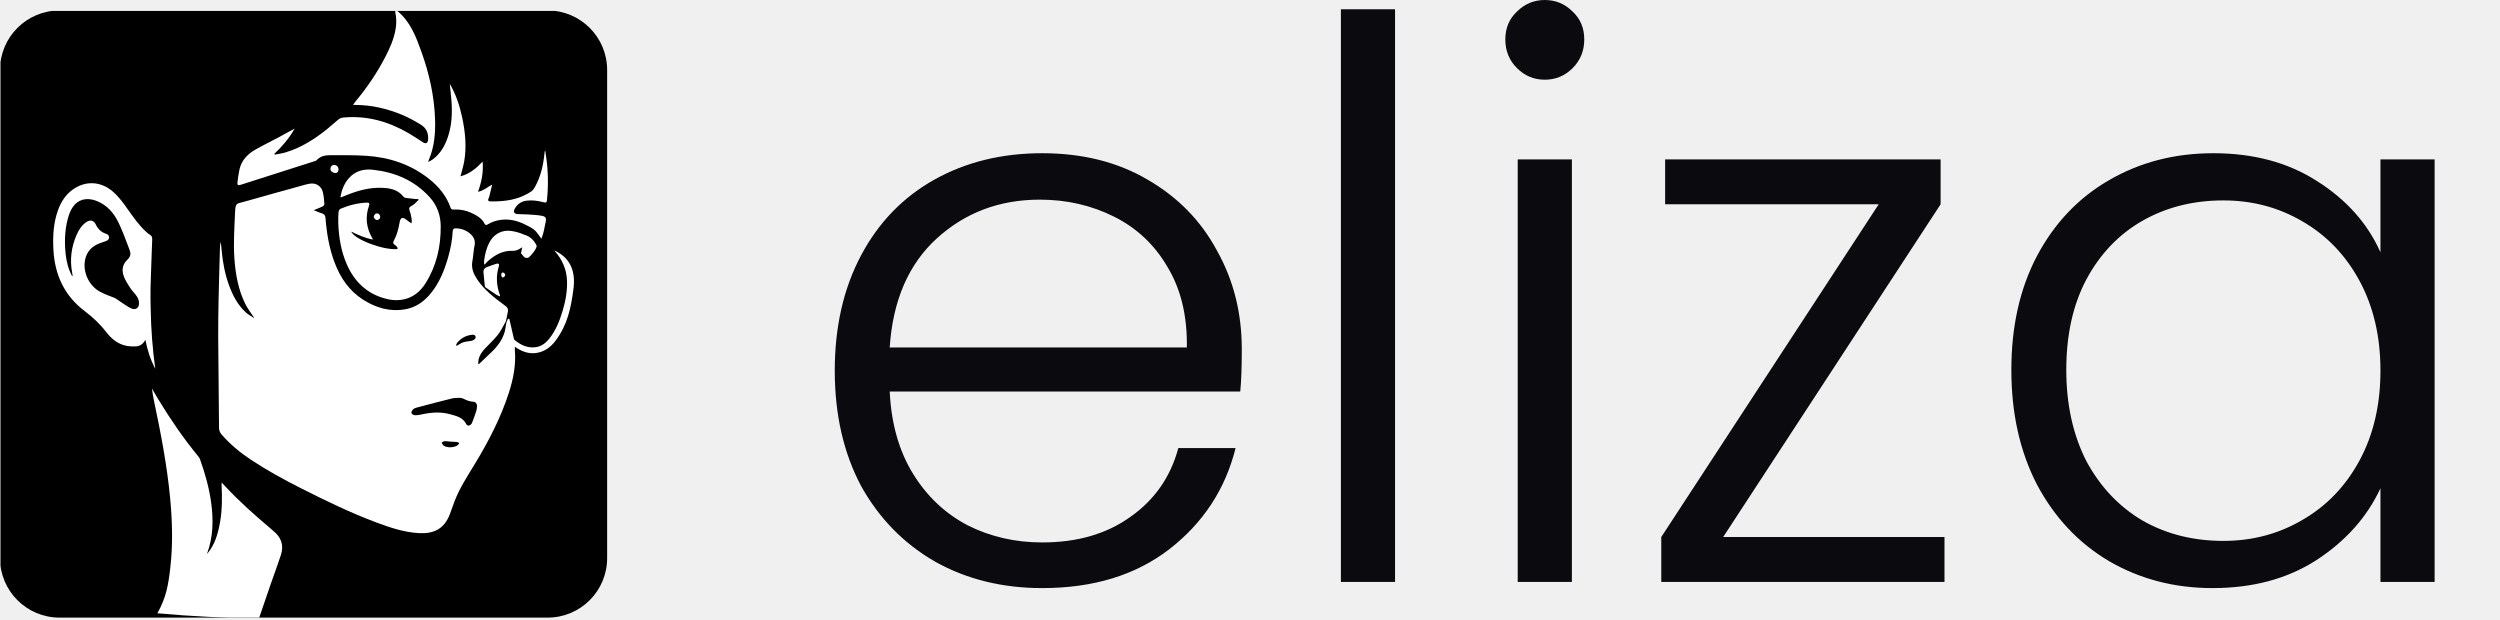
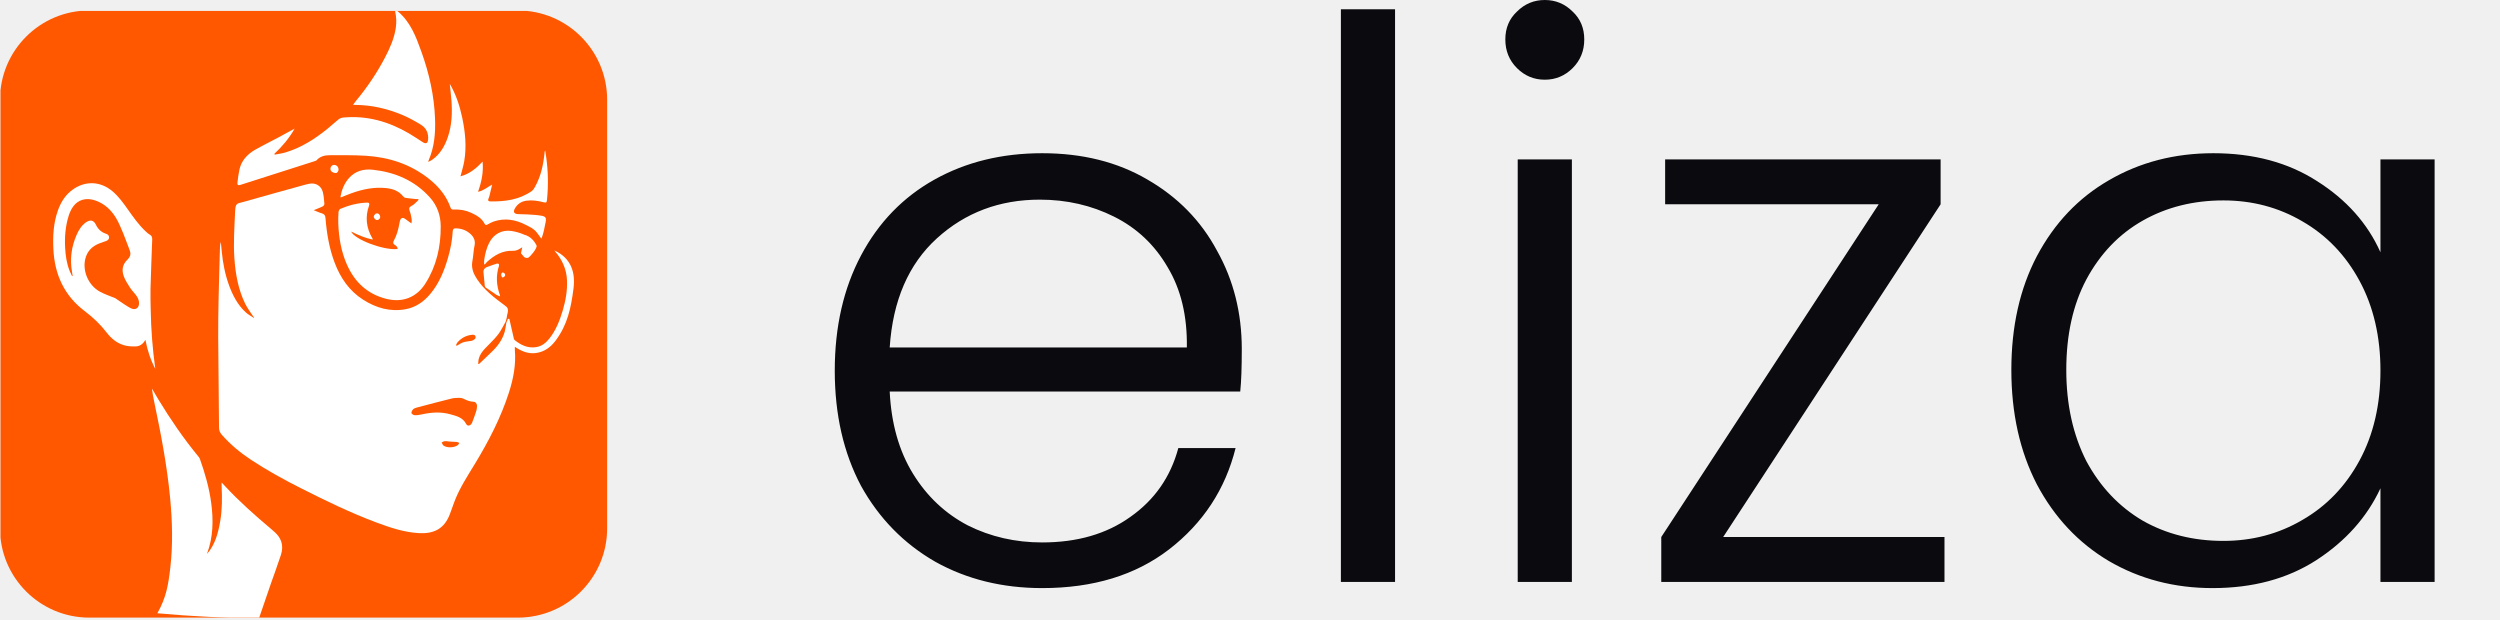
<svg xmlns="http://www.w3.org/2000/svg" width="420" height="104" viewBox="0 0 420 104" fill="none">
  <path d="M208.62 58.63C208.62 61.75 208.533 64.133 208.36 65.78H149.47C149.73 71.153 151.03 75.747 153.37 79.56C155.71 83.373 158.787 86.277 162.6 88.27C166.413 90.177 170.573 91.13 175.08 91.13C180.973 91.13 185.913 89.7 189.9 86.84C193.973 83.98 196.66 80.123 197.96 75.27H207.58C205.847 82.203 202.12 87.88 196.4 92.3C190.767 96.633 183.66 98.8 175.08 98.8C168.407 98.8 162.427 97.327 157.14 94.38C151.853 91.347 147.693 87.1 144.66 81.64C141.713 76.093 140.24 69.637 140.24 62.27C140.24 54.903 141.713 48.447 144.66 42.9C147.607 37.353 151.723 33.107 157.01 30.16C162.297 27.213 168.32 25.74 175.08 25.74C181.84 25.74 187.733 27.213 192.76 30.16C197.873 33.107 201.773 37.093 204.46 42.12C207.233 47.06 208.62 52.563 208.62 58.63ZM199.39 58.37C199.477 53.083 198.393 48.577 196.14 44.85C193.973 41.123 190.983 38.307 187.17 36.4C183.357 34.493 179.197 33.54 174.69 33.54C167.93 33.54 162.167 35.707 157.4 40.04C152.633 44.373 149.99 50.483 149.47 58.37H199.39ZM234.369 1.56V97.76H225.269V1.56H234.369ZM259.526 13.39C257.706 13.39 256.146 12.74 254.846 11.44C253.546 10.14 252.896 8.537 252.896 6.63C252.896 4.723 253.546 3.163 254.846 1.95C256.146 0.65 257.706 5.36442e-06 259.526 5.36442e-06C261.346 5.36442e-06 262.906 0.65 264.206 1.95C265.506 3.163 266.156 4.723 266.156 6.63C266.156 8.537 265.506 10.14 264.206 11.44C262.906 12.74 261.346 13.39 259.526 13.39ZM264.076 26.78V97.76H254.976V26.78H264.076ZM289.493 90.22H326.673V97.76H279.093V90.22L315.623 34.32H279.743V26.78H326.023V34.32L289.493 90.22ZM337.906 62.14C337.906 54.86 339.336 48.49 342.196 43.03C345.143 37.483 349.173 33.237 354.286 30.29C359.486 27.257 365.336 25.74 371.836 25.74C378.596 25.74 384.403 27.3 389.256 30.42C394.196 33.54 397.749 37.527 399.916 42.38V26.78H409.016V97.76H399.916V82.03C397.663 86.883 394.066 90.913 389.126 94.12C384.273 97.24 378.466 98.8 371.706 98.8C365.293 98.8 359.486 97.283 354.286 94.25C349.173 91.217 345.143 86.927 342.196 81.38C339.336 75.833 337.906 69.42 337.906 62.14ZM399.916 62.27C399.916 56.55 398.746 51.523 396.406 47.19C394.066 42.857 390.859 39.52 386.786 37.18C382.799 34.84 378.379 33.67 373.526 33.67C368.499 33.67 363.993 34.797 360.006 37.05C356.019 39.303 352.856 42.597 350.516 46.93C348.263 51.177 347.136 56.247 347.136 62.14C347.136 67.947 348.263 73.06 350.516 77.48C352.856 81.813 356.019 85.15 360.006 87.49C363.993 89.743 368.499 90.87 373.526 90.87C378.379 90.87 382.799 89.7 386.786 87.36C390.859 85.02 394.066 81.683 396.406 77.35C398.746 73.017 399.916 67.99 399.916 62.27Z" fill="#0B0B0F" />
-   <g clip-path="url(#clip0_8_1106)">
-     <rect x="0.082" y="1.841" width="101.919" height="101.919" fill="black" />
-     <path d="M66.746 1.841C68.969 3.648 69.902 6.201 70.814 8.745C72.113 12.37 72.95 16.103 73.088 19.964C73.174 22.349 72.98 24.706 72.011 26.935C71.99 26.983 71.985 27.038 71.945 27.206C72.23 27.049 72.458 26.954 72.653 26.813C73.984 25.851 74.749 24.496 75.256 22.977C75.912 21.015 75.995 18.989 75.847 16.948C75.779 16.016 75.656 15.089 75.565 14.127C75.573 14.094 75.563 14.087 75.563 14.087C76.584 15.824 77.213 17.708 77.632 19.665C78.159 22.132 78.422 24.619 77.983 27.13C77.861 27.834 77.645 28.522 77.471 29.217C77.446 29.316 77.415 29.414 77.355 29.624C78.918 29.208 80.023 28.273 81.076 27.149C81.243 28.922 80.905 30.556 80.307 32.222C81.251 32.037 81.874 31.437 82.682 31.009C82.523 31.679 82.366 32.349 82.202 33.017C82.173 33.134 82.122 33.248 82.069 33.357C81.916 33.678 82.058 33.832 82.368 33.837C84.831 33.876 87.213 33.568 89.304 32.121C89.536 31.961 89.714 31.691 89.856 31.438C90.879 29.618 91.303 27.628 91.493 25.574C91.502 25.48 91.51 25.386 91.595 25.283C91.648 25.642 91.703 26.001 91.754 26.36C92.098 28.759 92.136 31.164 91.894 33.575C91.85 34.019 91.759 34.094 91.325 33.98C90.374 33.733 89.415 33.582 88.432 33.719C87.553 33.84 86.891 34.298 86.475 35.076C86.197 35.595 86.366 35.909 86.954 35.965C87.464 36.014 87.982 35.981 88.495 36.016C89.316 36.071 90.145 36.099 90.953 36.24C91.683 36.368 91.811 36.604 91.665 37.325C91.473 38.279 91.317 39.217 90.953 40.112C90.694 39.705 90.483 39.489 90.243 39.144C89.753 38.444 89.033 38.14 88.273 37.752C86.563 36.88 84.79 36.589 82.933 37.218C82.578 37.338 82.247 37.535 81.913 37.711C81.723 37.811 81.552 37.867 81.436 37.632C80.962 36.666 80.085 36.182 79.17 35.756C78.245 35.325 77.264 35.155 76.245 35.203C76.001 35.215 75.802 35.192 75.701 34.905C75.007 32.924 73.73 31.367 72.112 30.077C68.993 27.59 65.374 26.41 61.443 26.167C59.445 26.044 57.436 26.08 55.432 26.074C54.588 26.072 53.785 26.247 53.184 26.927C53.118 27.001 52.998 27.033 52.897 27.065C48.73 28.398 44.563 29.729 40.395 31.059C40.003 31.185 39.838 31.07 39.89 30.662C39.984 29.924 40.068 29.18 40.232 28.456C40.575 26.94 41.572 25.898 42.87 25.155C44.197 24.396 45.578 23.732 46.927 23.01C47.726 22.583 48.51 22.125 49.347 21.691C49.407 21.71 49.42 21.719 49.433 21.728C48.539 23.271 47.401 24.619 46.098 25.835C46.116 25.884 46.134 25.932 46.152 25.981C46.747 25.861 47.355 25.786 47.935 25.615C50.565 24.836 52.83 23.39 54.948 21.692C55.592 21.176 56.189 20.6 56.836 20.087C57.053 19.914 57.351 19.777 57.625 19.751C61.629 19.365 65.297 20.415 68.726 22.423C69.508 22.881 70.254 23.4 71.022 23.883C71.546 24.213 71.849 24.094 71.915 23.482C72.028 22.422 71.635 21.523 70.741 20.971C69.709 20.334 68.635 19.739 67.516 19.277C65.02 18.247 62.417 17.638 59.697 17.626C59.603 17.626 59.508 17.619 59.304 17.61C59.489 17.364 59.626 17.164 59.78 16.978C61.666 14.71 63.316 12.282 64.68 9.666C65.496 8.102 66.216 6.497 66.487 4.732C66.633 3.784 66.595 2.842 66.374 1.875C66.486 1.841 66.599 1.841 66.746 1.841Z" fill="white" />
+   <g clip-path="url(#clip0_8_1104)">
+     <rect x="0.082" y="1.841" width="101.919" height="101.919" fill="#FF5800" />
+     <path d="M66.746 1.841C68.969 3.648 69.902 6.201 70.814 8.745C72.113 12.37 72.95 16.103 73.088 19.964C73.174 22.349 72.98 24.706 72.011 26.935C71.99 26.983 71.985 27.038 71.945 27.206C72.23 27.049 72.458 26.954 72.653 26.813C73.984 25.851 74.749 24.496 75.256 22.977C75.912 21.015 75.995 18.989 75.847 16.948C75.779 16.016 75.656 15.089 75.565 14.127C75.573 14.094 75.563 14.087 75.563 14.087C76.584 15.824 77.213 17.708 77.632 19.665C78.159 22.132 78.422 24.619 77.983 27.13C77.861 27.834 77.645 28.522 77.471 29.217C77.446 29.316 77.415 29.414 77.355 29.624C78.918 29.208 80.023 28.273 81.076 27.149C81.243 28.922 80.905 30.556 80.307 32.222C81.251 32.037 81.874 31.437 82.682 31.009C82.523 31.679 82.366 32.349 82.202 33.017C82.173 33.134 82.122 33.248 82.069 33.357C81.916 33.678 82.058 33.832 82.368 33.837C84.831 33.876 87.213 33.568 89.304 32.121C89.536 31.961 89.714 31.691 89.856 31.438C90.879 29.618 91.303 27.628 91.493 25.574C91.502 25.48 91.51 25.386 91.595 25.283C91.648 25.642 91.703 26.001 91.754 26.36C92.098 28.759 92.136 31.164 91.894 33.575C91.85 34.019 91.759 34.094 91.325 33.98C90.374 33.733 89.415 33.582 88.432 33.719C87.553 33.84 86.891 34.298 86.475 35.076C86.197 35.595 86.366 35.909 86.954 35.965C87.464 36.014 87.982 35.981 88.495 36.016C89.316 36.071 90.145 36.099 90.953 36.24C91.683 36.368 91.811 36.604 91.665 37.325C91.473 38.279 91.317 39.217 90.953 40.112C90.694 39.705 90.483 39.489 90.243 39.144C89.753 38.444 89.033 38.14 88.273 37.752C86.563 36.88 84.79 36.589 82.933 37.218C82.578 37.338 82.247 37.535 81.913 37.711C81.723 37.811 81.552 37.867 81.436 37.632C80.962 36.666 80.085 36.182 79.17 35.756C78.245 35.325 77.264 35.155 76.245 35.203C76.001 35.215 75.802 35.192 75.701 34.905C75.007 32.924 73.73 31.367 72.112 30.077C68.993 27.59 65.374 26.41 61.443 26.167C59.445 26.044 57.436 26.08 55.432 26.074C54.588 26.072 53.785 26.247 53.184 26.927C53.118 27.001 52.998 27.033 52.897 27.065C48.73 28.398 44.563 29.729 40.395 31.059C40.003 31.185 39.838 31.07 39.89 30.662C39.984 29.924 40.068 29.18 40.232 28.456C40.575 26.94 41.572 25.898 42.87 25.155C44.197 24.396 45.578 23.732 46.927 23.01C47.726 22.583 48.51 22.125 49.347 21.691C49.407 21.71 49.42 21.719 49.433 21.728C48.539 23.271 47.401 24.619 46.098 25.835C46.116 25.884 46.134 25.932 46.152 25.981C46.747 25.861 47.355 25.786 47.935 25.615C50.565 24.836 52.83 23.39 54.948 21.692C55.592 21.176 56.189 20.6 56.836 20.087C57.053 19.914 57.351 19.777 57.625 19.751C61.629 19.365 65.297 20.415 68.726 22.423C69.508 22.881 70.254 23.4 71.022 23.883C71.546 24.213 71.849 24.094 71.915 23.482C72.028 22.422 71.635 21.523 70.741 20.971C69.709 20.334 68.635 19.739 67.516 19.277C65.02 18.247 62.417 17.638 59.697 17.626C59.603 17.626 59.508 17.619 59.304 17.609C59.489 17.364 59.626 17.164 59.78 16.978C61.666 14.71 63.316 12.282 64.68 9.666C65.496 8.102 66.216 6.497 66.487 4.732C66.633 3.784 66.595 2.842 66.374 1.875C66.486 1.841 66.599 1.841 66.746 1.841Z" fill="white" />
    <path d="M26.436 103.028C27.938 100.367 28.287 98.252 28.626 95.243C29.061 91.388 28.946 87.53 28.582 83.677C28.07 78.258 27.045 72.922 25.925 67.603C25.764 66.837 25.615 66.068 25.525 65.274C25.88 65.877 26.227 66.484 26.59 67.082C28.622 70.434 30.832 73.662 33.326 76.69C33.427 76.814 33.53 76.95 33.583 77.098C34.441 79.511 35.148 81.962 35.485 84.509C35.865 87.377 35.821 90.207 34.805 92.957C34.818 92.95 34.802 92.941 34.786 92.931C34.8 92.957 34.814 92.983 34.828 93.009C36.177 91.418 36.669 89.484 37.005 87.496C37.33 85.578 37.325 83.642 37.234 81.705C37.226 81.53 37.233 81.355 37.233 81.057C37.465 81.305 37.634 81.484 37.802 81.665C40.173 84.222 42.777 86.53 45.439 88.775C45.605 88.915 45.759 89.067 45.928 89.203C47.24 90.256 47.72 91.596 47.201 93.207C46.675 94.84 46.064 96.445 45.502 98.067C44.843 99.972 44.198 101.881 43.532 103.815C37.74 103.841 32.292 103.557 26.436 103.028Z" fill="white" />
    <path d="M93.253 42.131C95.95 43.412 96.698 45.767 96.347 48.49C95.924 51.766 95.347 54.523 93.363 57.199C92.522 58.334 91.439 59.141 89.98 59.315C88.864 59.448 87.867 59.108 86.929 58.539C86.796 58.458 86.667 58.369 86.494 58.257C86.494 58.481 86.483 58.639 86.496 58.795C86.704 61.255 86.249 63.625 85.5 65.949C84.134 70.188 82.1 74.111 79.796 77.905C78.544 79.966 77.217 81.986 76.349 84.255C76.093 84.925 75.859 85.605 75.614 86.279C74.678 88.855 72.892 89.714 70.32 89.562C67.858 89.417 65.546 88.638 63.26 87.786C58.916 86.166 54.753 84.141 50.621 82.054C47.718 80.587 44.864 79.029 42.147 77.232C40.34 76.037 38.693 74.662 37.258 73.033C36.947 72.68 36.801 72.31 36.796 71.864C36.747 66.796 36.688 61.727 36.658 56.659C36.645 54.518 36.679 52.376 36.724 50.235C36.784 47.337 36.874 44.438 36.956 41.54C36.964 41.243 37.005 40.948 37.099 40.645C37.151 41.187 37.204 41.728 37.256 42.27C37.443 44.205 37.812 46.102 38.478 47.931C39.096 49.627 39.922 51.209 41.265 52.454C41.671 52.831 42.176 53.101 42.645 53.408C42.647 53.41 42.639 53.423 42.632 53.437C42.654 53.42 42.675 53.403 42.697 53.386C42.193 52.607 41.606 51.869 41.2 51.042C40.022 48.646 39.567 46.06 39.378 43.421C39.19 40.791 39.388 38.167 39.499 35.541C39.561 34.084 39.811 34.227 40.783 33.951C44.312 32.947 47.85 31.977 51.385 30.996C51.567 30.945 51.755 30.915 51.941 30.876C53.012 30.651 53.973 31.205 54.238 32.281C54.396 32.92 54.443 33.589 54.495 34.248C54.506 34.386 54.355 34.608 54.221 34.674C53.765 34.899 53.283 35.071 52.702 35.308C53.2 35.506 53.615 35.712 54.055 35.834C54.495 35.957 54.649 36.203 54.684 36.644C54.885 39.205 55.311 41.722 56.225 44.138C57.19 46.688 58.667 48.857 60.997 50.343C63.179 51.734 65.547 52.427 68.153 51.946C69.867 51.629 71.213 50.678 72.309 49.358C73.776 47.592 74.624 45.517 75.254 43.342C75.681 41.868 75.975 40.366 76.059 38.83C76.078 38.482 76.23 38.353 76.567 38.359C77.545 38.378 78.409 38.7 79.111 39.373C79.646 39.885 79.892 40.507 79.719 41.287C79.578 41.918 79.548 42.573 79.463 43.217C79.424 43.511 79.364 43.802 79.327 44.096C79.192 45.17 79.596 46.083 80.177 46.947C81.357 48.701 82.987 49.98 84.663 51.206C85.316 51.683 85.502 51.831 85.202 52.905C85.16 53.117 85.139 53.271 85.118 53.427C85.118 53.428 85.117 53.43 85.115 53.433C85.112 53.436 85.115 53.443 85.103 53.462C85.089 53.512 85.088 53.543 85.078 53.587C85.07 53.601 85.071 53.634 85.052 53.655C85.023 53.75 85.014 53.825 84.998 53.914C84.99 53.929 84.991 53.962 84.975 53.974C84.94 54.008 84.934 54.032 84.93 54.088C84.495 54.834 84.145 55.609 83.633 56.256C82.979 57.081 82.189 57.797 81.466 58.568C80.979 59.087 80.572 59.663 80.406 60.368C80.348 60.615 80.363 60.88 80.341 61.185C80.464 61.133 80.507 61.127 80.532 61.102C81.248 60.421 81.967 59.742 82.675 59.053C83.652 58.104 84.434 57.026 84.801 55.695C84.92 55.263 84.957 54.808 85.047 54.343C85.064 54.291 85.066 54.258 85.076 54.205C85.09 54.156 85.094 54.127 85.116 54.084C85.139 54.039 85.144 54.01 85.16 53.964C85.183 53.923 85.189 53.897 85.208 53.853C85.232 53.803 85.239 53.77 85.261 53.72C85.293 53.66 85.309 53.617 85.349 53.558C85.438 53.553 85.504 53.562 85.57 53.572C85.822 54.678 86.072 55.784 86.328 56.889C86.348 56.975 86.392 57.076 86.458 57.129C87.504 57.973 88.653 58.532 90.045 58.321C90.98 58.179 91.68 57.641 92.258 56.921C93.384 55.52 94.024 53.881 94.53 52.185C95.025 50.528 95.331 48.834 95.256 47.096C95.175 45.235 94.458 43.629 93.227 42.205C93.231 42.163 93.253 42.131 93.253 42.131ZM80.143 68.147C80.098 67.778 79.885 67.504 79.53 67.492C78.91 67.47 78.377 67.249 77.841 66.974C77.646 66.873 77.397 66.832 77.174 66.836C76.743 66.844 76.298 66.848 75.883 66.951C73.914 67.44 71.952 67.957 69.991 68.477C69.774 68.535 69.534 68.631 69.385 68.786C69.237 68.942 69.08 69.227 69.129 69.397C69.177 69.561 69.477 69.745 69.674 69.754C70.059 69.772 70.456 69.704 70.837 69.621C72.432 69.272 74.028 69.148 75.622 69.592C76.673 69.885 77.754 70.116 78.329 71.245C78.55 71.678 79.103 71.531 79.318 70.995C79.584 70.329 79.819 69.65 80.041 68.968C80.119 68.729 80.118 68.464 80.143 68.147ZM79.19 57.269C79.292 57.232 79.4 57.208 79.493 57.156C79.736 57.019 79.979 56.853 79.885 56.527C79.791 56.206 79.497 56.221 79.24 56.251C78.254 56.367 77.444 56.818 76.811 57.58C76.719 57.691 76.681 57.847 76.619 57.982C76.654 58.022 76.689 58.062 76.724 58.102C77.086 57.9 77.43 57.641 77.817 57.511C78.231 57.371 78.686 57.354 79.19 57.269ZM75.444 74.172C75.202 74.15 74.956 74.092 74.719 74.116C74.54 74.133 74.371 74.254 74.198 74.33C74.298 74.505 74.357 74.734 74.504 74.845C75.102 75.292 76.382 75.227 76.958 74.741C77.05 74.664 77.088 74.524 77.152 74.412C77.026 74.357 76.903 74.265 76.773 74.252C76.356 74.213 75.936 74.203 75.444 74.172Z" fill="white" />
-     <path d="M68.98 35.926C68.893 35.567 68.68 35.194 68.773 34.926C68.86 34.674 69.283 34.55 69.532 34.339C69.811 34.103 70.061 33.833 70.324 33.577C70.3 33.533 70.277 33.489 70.254 33.446C70.127 33.446 69.999 33.457 69.874 33.444C69.286 33.382 68.696 33.324 68.111 33.238C67.98 33.219 67.832 33.117 67.747 33.01C66.992 32.056 65.961 31.706 64.798 31.592C62.81 31.399 60.916 31.793 59.063 32.459C58.456 32.677 57.862 32.931 57.255 33.171C57.229 33.108 57.197 33.07 57.203 33.038C57.41 31.899 57.823 30.842 58.586 29.961C59.656 28.726 61.087 28.348 62.635 28.517C66.367 28.924 69.657 30.318 72.212 33.156C73.437 34.515 74.025 36.165 74.04 37.993C74.068 41.438 73.329 44.696 71.466 47.63C69.964 49.996 67.602 50.886 64.888 50.204C61.674 49.396 59.541 47.349 58.246 44.369C57.311 42.216 56.925 39.937 56.834 37.605C56.808 36.944 56.825 36.278 56.873 35.617C56.888 35.426 57.036 35.145 57.195 35.078C58.627 34.476 60.116 34.089 61.679 34.039C62.017 34.028 62.12 34.196 62.01 34.506C61.313 36.456 61.532 38.312 62.581 40.084C62.6 40.117 62.601 40.16 62.624 40.253C61.33 39.994 60.166 39.475 58.986 38.904C59.622 40.27 64.473 42.079 66.784 41.837C66.822 41.479 66.562 41.294 66.325 41.142C66.008 40.939 66 40.726 66.165 40.429C66.687 39.494 66.934 38.47 67.121 37.427C67.15 37.267 67.178 37.104 67.237 36.955C67.378 36.606 67.676 36.51 67.991 36.721C68.359 36.968 68.711 37.238 69.126 37.539C69.256 36.942 69.09 36.453 68.98 35.926Z" fill="white" />
+     <path d="M68.98 35.926C68.893 35.567 68.68 35.194 68.773 34.926C68.86 34.674 69.283 34.55 69.532 34.339C69.811 34.103 70.061 33.833 70.324 33.577C70.3 33.533 70.277 33.489 70.254 33.446C70.127 33.446 69.999 33.457 69.874 33.444C69.286 33.382 68.696 33.324 68.111 33.238C67.98 33.219 67.832 33.117 67.747 33.01C66.992 32.056 65.961 31.706 64.798 31.592C62.81 31.399 60.916 31.793 59.063 32.459C58.456 32.677 57.862 32.931 57.255 33.171C57.229 33.108 57.197 33.07 57.203 33.038C57.41 31.899 57.823 30.842 58.586 29.961C59.656 28.726 61.087 28.348 62.635 28.517C66.367 28.924 69.657 30.318 72.212 33.156C73.437 34.515 74.025 36.165 74.04 37.993C74.068 41.438 73.329 44.696 71.466 47.63C69.964 49.996 67.602 50.886 64.888 50.204C61.674 49.396 59.541 47.349 58.246 44.369C57.311 42.216 56.925 39.937 56.834 37.605C56.808 36.944 56.825 36.278 56.873 35.617C56.888 35.426 57.036 35.145 57.195 35.078C58.627 34.476 60.116 34.089 61.679 34.039C62.017 34.028 62.12 34.196 62.01 34.506C61.313 36.456 61.532 38.312 62.581 40.084C62.6 40.117 62.601 40.16 62.624 40.253C61.33 39.994 60.166 39.476 58.986 38.904C59.622 40.27 64.473 42.079 66.784 41.837C66.822 41.479 66.562 41.294 66.325 41.142C66.008 40.939 66 40.726 66.165 40.429C66.687 39.494 66.934 38.47 67.121 37.427C67.15 37.267 67.178 37.104 67.237 36.955C67.378 36.606 67.676 36.51 67.991 36.721C68.359 36.968 68.711 37.238 69.126 37.539C69.256 36.942 69.09 36.453 68.98 35.926Z" fill="white" />
    <path d="M25.318 51.995C25.376 55.358 25.63 58.668 26.091 61.967C25.291 60.462 24.768 58.867 24.424 57.081C24.035 57.816 23.476 58.178 22.791 58.199C22.14 58.219 21.456 58.181 20.835 58C19.645 57.653 18.702 56.879 17.953 55.907C16.878 54.51 15.617 53.315 14.217 52.254C10.796 49.663 9.19 46.141 8.971 41.925C8.854 39.678 8.971 37.454 9.745 35.309C10.233 33.957 10.964 32.775 12.142 31.906C14.305 30.31 16.894 30.417 18.941 32.171C19.951 33.037 20.714 34.105 21.474 35.176C22.415 36.503 23.342 37.839 24.553 38.944C24.742 39.117 24.934 39.302 25.158 39.418C25.523 39.606 25.584 39.899 25.571 40.261C25.47 43.022 25.36 45.782 25.285 48.544C25.254 49.68 25.303 50.819 25.318 51.995ZM19.371 50.099C19.872 50.441 20.366 50.795 20.878 51.121C21.308 51.394 21.733 51.706 22.205 51.872C22.833 52.093 23.332 51.68 23.361 51.01C23.385 50.437 23.142 49.957 22.799 49.522C22.481 49.117 22.113 48.745 21.837 48.314C21.453 47.714 21.051 47.103 20.806 46.441C20.447 45.474 20.525 44.519 21.31 43.73C21.991 43.045 22.049 42.666 21.688 41.772C21.348 40.933 21.066 40.069 20.714 39.235C20.341 38.352 19.985 37.45 19.498 36.631C18.689 35.274 17.568 34.227 16.04 33.688C14.505 33.147 13.097 33.523 12.247 34.761C11.946 35.201 11.711 35.707 11.549 36.216C10.988 37.978 10.846 39.799 10.943 41.638C11.014 42.967 11.205 44.279 11.706 45.526C11.827 45.826 11.98 46.112 12.118 46.405C12.194 46.342 12.204 46.314 12.2 46.289C12.173 46.115 12.146 45.941 12.114 45.768C11.709 43.583 11.986 41.475 12.874 39.45C13.241 38.613 13.72 37.837 14.504 37.313C15.18 36.861 15.756 37.008 16.102 37.734C16.459 38.484 17.003 39.01 17.797 39.265C18.092 39.359 18.311 39.529 18.327 39.857C18.344 40.193 18.114 40.375 17.838 40.485C17.474 40.63 17.095 40.738 16.728 40.878C15.465 41.359 14.615 42.221 14.312 43.563C13.851 45.601 14.886 47.956 16.779 48.999C17.579 49.44 18.467 49.721 19.371 50.099Z" fill="white" />
    <path d="M88.758 43.294C88.018 43.516 87.876 42.836 87.517 42.565C87.588 42.237 87.652 41.943 87.739 41.543C87.512 41.681 87.389 41.756 87.265 41.829C86.911 42.039 86.55 42.153 86.116 42.137C84.421 42.073 83.074 42.869 81.863 43.958C81.707 44.098 81.582 44.273 81.443 44.433C81.407 44.414 81.371 44.395 81.335 44.376C81.335 44.155 81.31 43.931 81.34 43.715C81.479 42.704 81.715 41.72 82.179 40.803C82.917 39.342 84.293 38.564 85.916 38.802C86.6 38.902 87.421 39.13 88.05 39.42C89.108 39.705 89.758 40.437 90.165 41.291C90.152 41.821 89.27 42.918 88.758 43.294Z" fill="white" />
    <path d="M81.243 45.934C81.131 45.328 81.402 45.003 81.914 44.825C82.425 44.648 82.927 44.446 83.445 44.294C83.735 44.208 83.914 44.392 83.826 44.665C83.292 46.331 83.395 47.971 83.993 49.597C84.006 49.631 83.998 49.673 84.005 49.795C83.778 49.699 83.573 49.644 83.404 49.533C82.803 49.142 82.212 48.737 81.626 48.325C81.538 48.262 81.453 48.137 81.441 48.033C81.364 47.347 81.306 46.66 81.243 45.934Z" fill="white" />
    <path d="M56.881 28.445C56.858 28.79 56.705 29.062 56.394 29.07C56.158 29.076 55.87 28.956 55.69 28.797C55.4 28.539 55.487 28.014 55.796 27.808C56.102 27.604 56.58 27.728 56.774 28.074C56.831 28.175 56.846 28.301 56.881 28.445Z" fill="white" />
    <path d="M63.11 35.892C63.424 35.787 63.655 35.876 63.79 36.133C63.938 36.417 63.903 36.7 63.62 36.882C63.367 37.045 63.123 36.969 62.938 36.74C62.705 36.451 62.751 36.211 63.11 35.892Z" fill="white" />
    <path d="M84.456 46.639C84.387 46.594 84.337 46.564 84.31 46.52C84.133 46.225 84.177 45.855 84.425 45.785C84.527 45.756 84.727 45.866 84.794 45.969C84.967 46.237 84.827 46.507 84.456 46.639Z" fill="white" />
    <path d="M93.22 42.178C93.179 42.179 93.15 42.165 93.103 42.145C93.084 42.14 93.081 42.149 93.081 42.149C93.12 42.132 93.159 42.116 93.226 42.115C93.254 42.131 93.232 42.163 93.22 42.178Z" fill="white" />
-     <path d="M93.079 42.14C93.074 42.14 93.094 42.141 93.094 42.141C93.094 42.141 93.079 42.134 93.08 42.142C93.081 42.15 93.085 42.14 93.079 42.14Z" fill="white" />
+     <path d="M93.079 42.14C93.074 42.14 93.093 42.141 93.093 42.141C93.093 42.141 93.079 42.134 93.08 42.142C93.081 42.15 93.084 42.14 93.079 42.14Z" fill="white" />
    <path d="M49.425 21.564C49.437 21.601 49.448 21.638 49.446 21.701C49.42 21.719 49.407 21.71 49.376 21.687C49.377 21.649 49.398 21.626 49.426 21.586C49.433 21.568 49.425 21.564 49.425 21.564Z" fill="white" />
-     <path d="M49.436 21.564C49.439 21.561 49.424 21.583 49.424 21.583C49.424 21.583 49.437 21.57 49.431 21.567C49.425 21.564 49.433 21.568 49.436 21.564Z" fill="white" />
-     <path d="M75.578 13.745C75.584 13.742 75.561 13.768 75.561 13.768C75.561 13.768 75.586 13.754 75.575 13.748C75.564 13.742 75.573 13.749 75.578 13.745Z" fill="white" />
+     <path d="M49.436 21.564C49.439 21.561 49.424 21.583 49.424 21.583C49.424 21.583 49.437 21.569 49.431 21.567C49.425 21.564 49.433 21.568 49.436 21.564Z" fill="white" />
+     <path d="M75.578 13.745C75.583 13.742 75.561 13.768 75.561 13.768C75.561 13.768 75.585 13.754 75.574 13.748C75.564 13.742 75.573 13.749 75.578 13.745Z" fill="white" />
  </g>
  <defs>
-     <clipPath id="clip0_8_1106">
-       <rect y="1.76" width="102" height="102" rx="10" fill="white" />
+     <clipPath id="clip0_8_1104">
+       <rect y="1.76" width="102" height="102" rx="15" fill="white" />
    </clipPath>
  </defs>
</svg>
